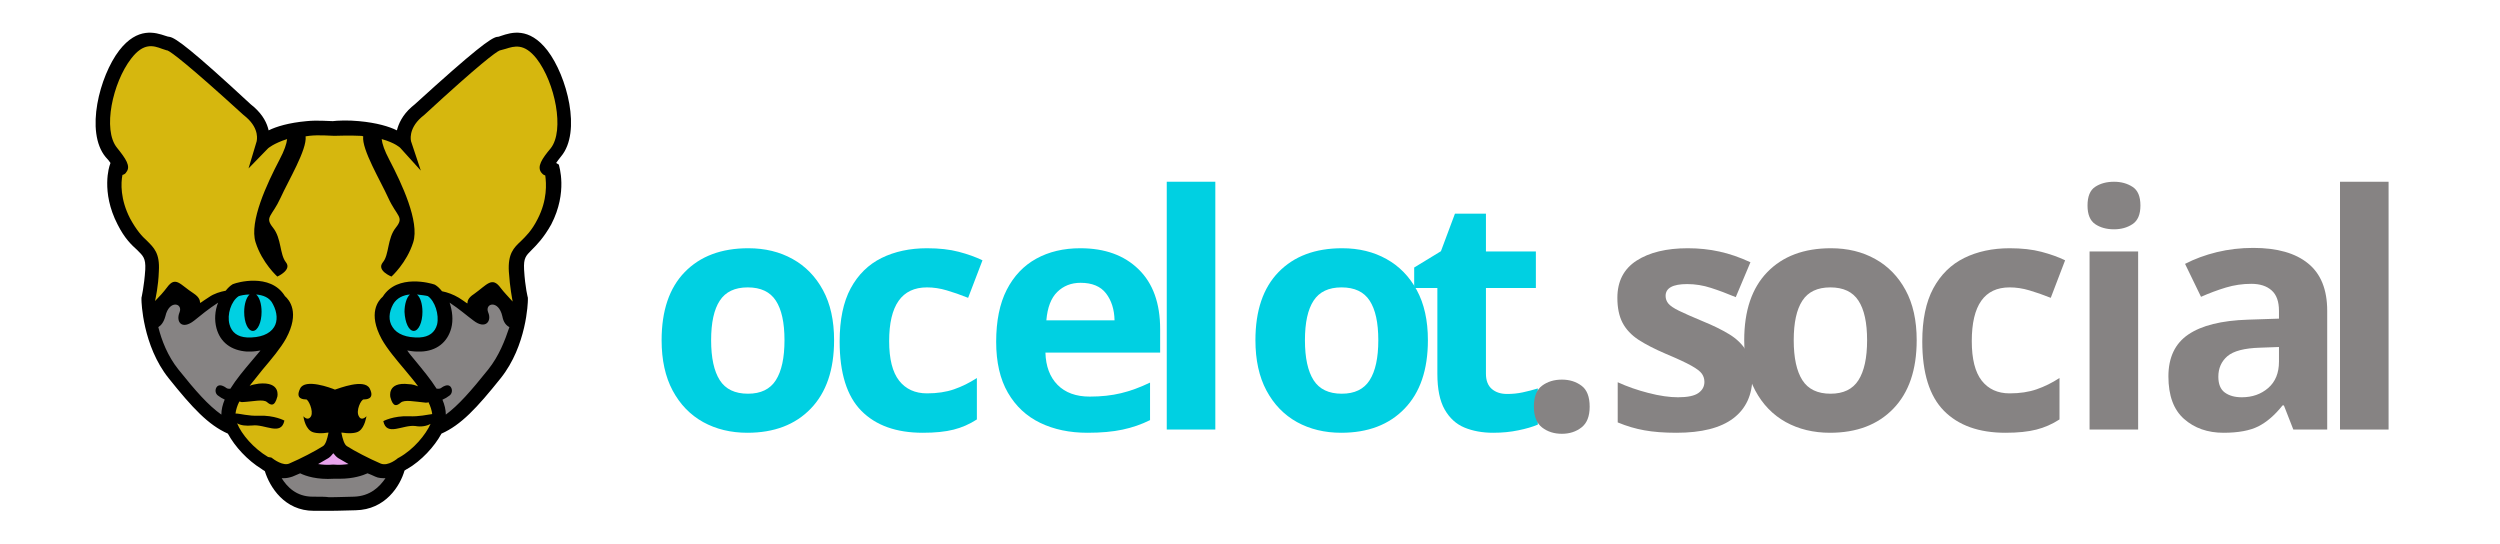
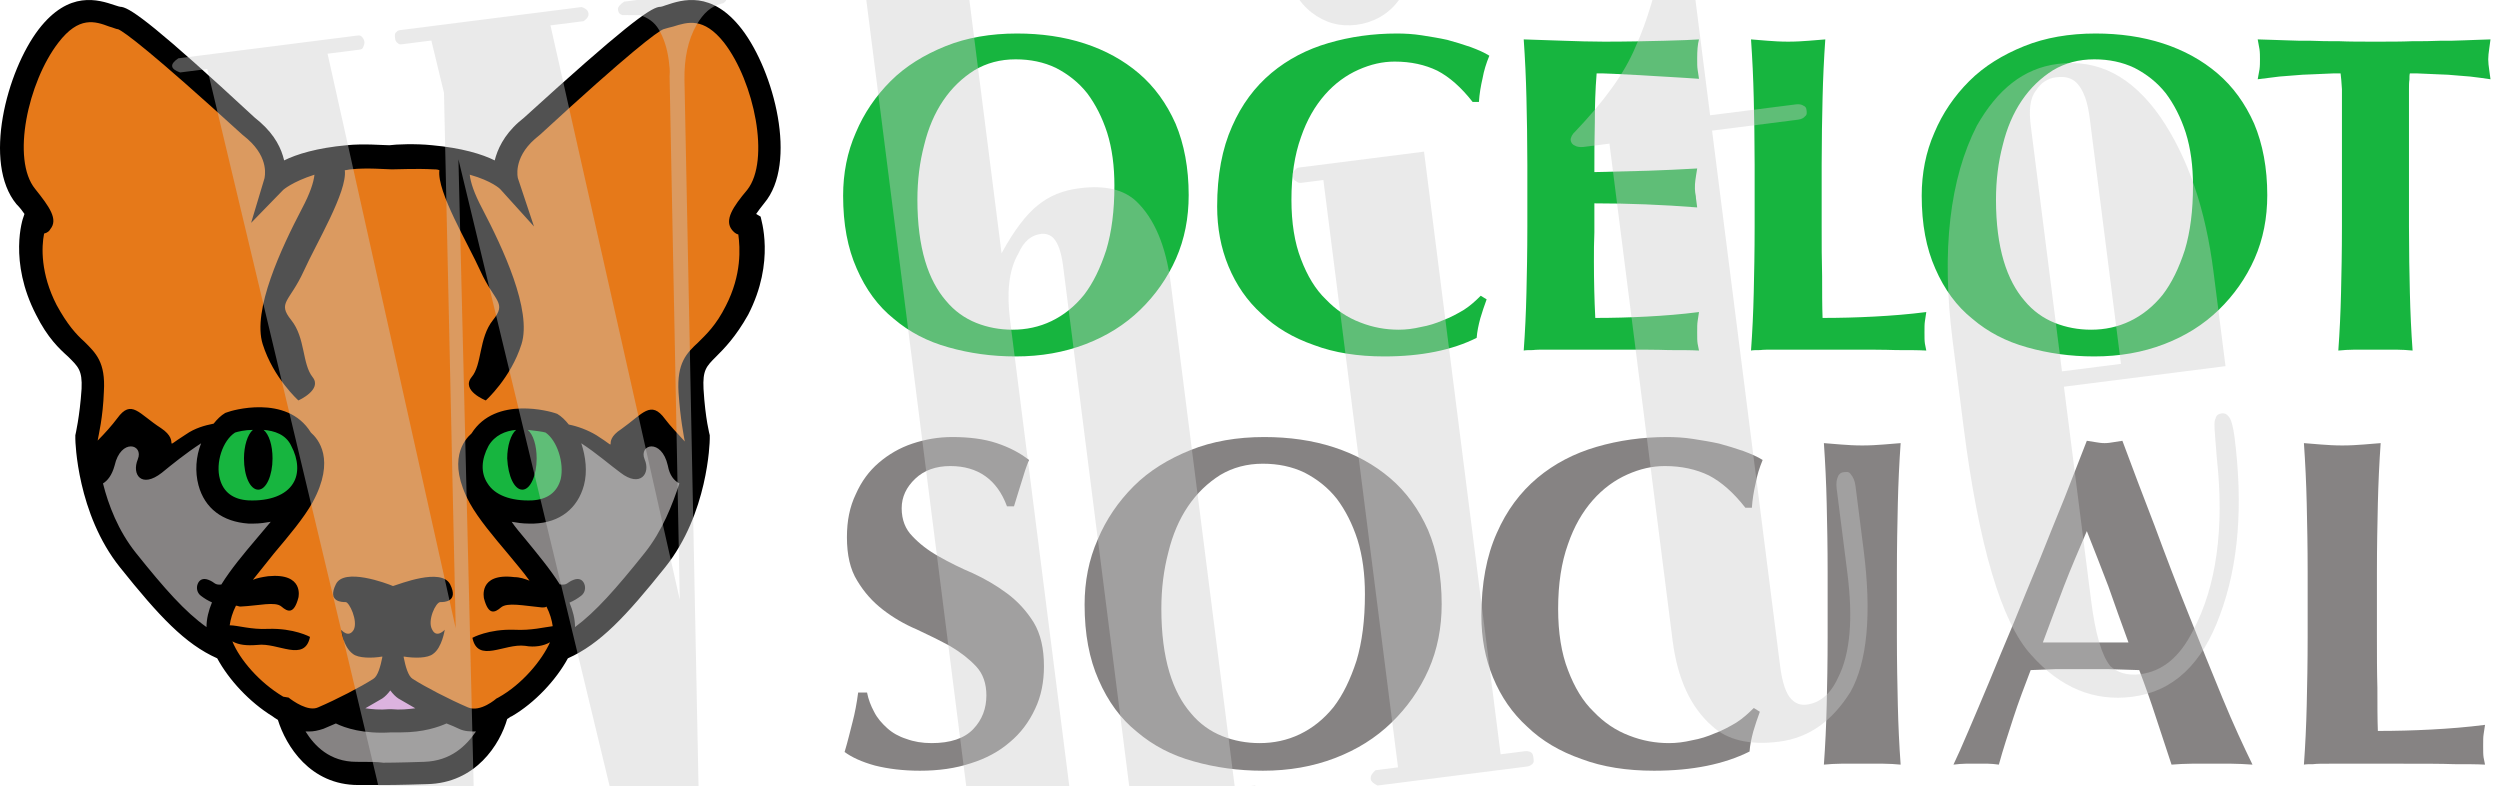
- <svg xmlns="http://www.w3.org/2000/svg" width="100%" height="100%" viewBox="0 0 460 100" version="1.1" xml:space="preserve" style="fill-rule:evenodd;clip-rule:evenodd;stroke-linejoin:round;stroke-miterlimit:2;">
-   <g transform="matrix(1,0,0,1,11.3297,-0.0116876)">
-     <path d="M50.078,80.683C50.078,83.106 55.132,85.274 56.169,85.541C57.205,85.809 56.888,86.99 59.656,86.414C62.423,85.837 65.412,83.181 68.261,79.517C71.11,75.853 69.025,73.224 66.9,70.435C64.775,67.646 60.169,64.412 59.656,58.155C59.252,53.234 63.3,53.047 64.996,52.876C66.693,52.705 69.497,54.85 70.654,54.602C71.76,54.366 76.418,58.834 76.929,57.234C76.642,55.298 77.838,54.264 79.448,54.2C81.057,54.136 81.623,56.773 82.356,58.155C83.259,59.861 83.998,58.66 84.146,57.229C84.538,53.415 83.26,49.493 83.911,46.972C84.277,45.555 85.282,45.386 86.792,43.731C90.77,39.372 90.818,32.915 89.923,29.827C90.954,28.574 92.317,28.571 92.521,21.538C92.726,14.505 87.451,8.531 86.038,7.721C84.624,6.91 80.605,7.633 79.555,8.51C78.506,9.387 66.486,19.391 64.996,21.1C63.507,22.81 62.752,23.616 63.556,27.206C60.728,24.559 56.073,22.692 50.078,23.64C44.083,22.692 39.427,24.559 36.6,27.206C37.403,23.616 36.649,22.81 35.159,21.1C33.669,19.391 21.65,9.387 20.6,8.51C19.551,7.633 15.532,6.91 14.118,7.721C12.704,8.531 7.43,14.505 7.634,21.538C7.838,28.571 9.201,28.574 10.233,29.827C9.337,32.915 9.385,39.372 13.363,43.731C14.874,45.386 15.878,45.555 16.245,46.972C16.896,49.493 15.617,53.415 16.01,57.229C16.157,58.66 16.896,59.861 17.8,58.155C18.532,56.773 19.099,54.136 20.708,54.2C22.317,54.264 23.514,55.298 23.227,57.234C23.737,58.834 28.396,54.366 29.502,54.602C30.659,54.85 33.462,52.705 35.159,52.876C36.856,53.047 40.904,53.234 40.5,58.155C39.987,64.412 35.381,67.646 33.256,70.435C31.13,73.224 29.046,75.853 31.894,79.517C34.743,83.181 37.732,85.837 40.5,86.414C43.268,86.99 42.951,85.809 43.987,85.541C45.023,85.274 50.078,83.106 50.078,80.683C50.078,78.259 50.078,78.259 50.078,80.683Z" style="fill:rgb(214,183,14);" />
+ <svg xmlns="http://www.w3.org/2000/svg" width="100%" height="100%" viewBox="0 0 828 260" version="1.1" xml:space="preserve" style="fill-rule:evenodd;clip-rule:evenodd;stroke-linejoin:round;stroke-miterlimit:2;">
+   <g transform="matrix(2.95533,0,0,2.95533,-18.4944,-17.8011)">
+     <path d="M50.078,80.683C50.078,83.106 55.132,85.274 56.169,85.541C57.205,85.809 56.888,86.99 59.656,86.414C62.423,85.837 65.412,83.181 68.261,79.517C71.11,75.853 69.025,73.224 66.9,70.435C64.775,67.646 60.169,64.412 59.656,58.155C59.252,53.234 63.3,53.047 64.996,52.876C66.693,52.705 69.497,54.85 70.654,54.602C71.76,54.366 76.418,58.834 76.929,57.234C76.642,55.298 77.838,54.264 79.448,54.2C81.057,54.136 81.623,56.773 82.356,58.155C83.259,59.861 83.998,58.66 84.146,57.229C84.538,53.415 83.26,49.493 83.911,46.972C84.277,45.555 85.282,45.386 86.792,43.731C90.77,39.372 90.818,32.915 89.923,29.827C90.954,28.574 92.317,28.571 92.521,21.538C92.726,14.505 87.451,8.531 86.038,7.721C84.624,6.91 80.605,7.633 79.555,8.51C78.506,9.387 66.486,19.391 64.996,21.1C63.507,22.81 62.752,23.616 63.556,27.206C60.728,24.559 56.073,22.692 50.078,23.64C44.083,22.692 39.427,24.559 36.6,27.206C37.403,23.616 36.649,22.81 35.159,21.1C33.669,19.391 21.65,9.387 20.6,8.51C19.551,7.633 15.532,6.91 14.118,7.721C12.704,8.531 7.43,14.505 7.634,21.538C7.838,28.571 9.201,28.574 10.233,29.827C9.337,32.915 9.385,39.372 13.363,43.731C14.874,45.386 15.878,45.555 16.245,46.972C16.896,49.493 15.617,53.415 16.01,57.229C16.157,58.66 16.896,59.861 17.8,58.155C18.532,56.773 19.099,54.136 20.708,54.2C22.317,54.264 23.514,55.298 23.227,57.234C23.737,58.834 28.396,54.366 29.502,54.602C30.659,54.85 33.462,52.705 35.159,52.876C36.856,53.047 40.904,53.234 40.5,58.155C39.987,64.412 35.381,67.646 33.256,70.435C31.13,73.224 29.046,75.853 31.894,79.517C34.743,83.181 37.732,85.837 40.5,86.414C43.268,86.99 42.951,85.809 43.987,85.541C45.023,85.274 50.078,83.106 50.078,80.683C50.078,78.259 50.078,78.259 50.078,80.683Z" style="fill:rgb(230,121,25);" />
    <path d="M50,86.57C52.004,86.57 56.013,85.541 56.013,85.541C57.049,85.809 56.732,86.99 59.5,86.414C59.5,86.414 60.917,86.187 61.043,87.1C61.17,88.013 60.255,90.034 57.757,91.5C55.258,92.966 52.642,92.872 50,92.901C47.358,92.872 44.742,92.966 42.243,91.5C39.745,90.034 38.83,88.013 38.957,87.1C39.083,86.187 40.5,86.414 40.5,86.414C43.268,86.99 42.951,85.809 43.987,85.541C43.987,85.541 47.996,86.57 50,86.57Z" style="fill:rgb(134,131,131);" />
    <path d="M43.987,85.541C45.023,85.274 50.078,83.106 50.078,80.683C50.078,78.259 50.078,78.259 50.078,80.683C50.078,83.106 55.132,85.274 56.169,85.541" style="fill:rgb(214,183,14);" />
    <g transform="matrix(-1,0,0,1,100.127,0)">
      <path d="M68.261,79.517C71.11,75.853 69.025,73.224 66.9,70.435C64.775,67.646 60.169,64.412 59.656,58.155C59.252,53.234 63.3,53.047 64.996,52.876C66.693,52.705 69.497,54.85 70.654,54.602C71.76,54.366 76.418,58.834 76.929,57.234C76.642,55.298 77.838,54.264 79.448,54.2C81.057,54.136 81.653,56.677 82.356,58.155C84.324,62.293 81.847,65.747 79.773,68.892C77.424,72.452 68.261,79.517 68.261,79.517Z" style="fill:rgb(134,131,131);" />
    </g>
    <path d="M68.261,79.517C71.11,75.853 69.025,73.224 66.9,70.435C64.775,67.646 60.169,64.412 59.656,58.155C59.252,53.234 63.3,53.047 64.996,52.876C66.693,52.705 69.497,54.85 70.654,54.602C71.76,54.366 76.418,58.834 76.929,57.234C76.642,55.298 77.838,54.264 79.448,54.2C81.057,54.136 81.653,56.677 82.356,58.155C84.324,62.293 81.847,65.747 79.773,68.892C77.424,72.452 68.261,79.517 68.261,79.517Z" style="fill:rgb(134,131,131);" />
    <path d="M43.987,85.541C45.023,85.274 50.078,83.106 50.078,80.683C50.078,78.259 50.078,78.259 50.078,80.683C50.078,83.106 55.132,85.274 56.169,85.541C56.169,85.541 52.03,86.57 50,86.57C47.996,86.57 43.987,85.541 43.987,85.541Z" style="fill:rgb(232,163,236);" />
    <g>
      <g transform="matrix(-1,0,0,1,100.127,0)">
-         <path d="M60.195,60.954C59.927,60.092 59.738,59.163 59.656,58.155C59.252,53.234 63.3,53.047 64.996,52.876C66.693,52.705 69.497,54.85 70.654,54.602C70.654,54.602 69.967,56.613 70.404,58.155C70.842,59.696 70.041,63.351 65.402,63.351C60.762,63.351 60.195,60.954 60.195,60.954Z" style="fill:rgb(0,208,226);" />
+         <path d="M60.195,60.954C59.927,60.092 59.738,59.163 59.656,58.155C59.252,53.234 63.3,53.047 64.996,52.876C66.693,52.705 69.497,54.85 70.654,54.602C70.654,54.602 69.967,56.613 70.404,58.155C70.842,59.696 70.041,63.351 65.402,63.351C60.762,63.351 60.195,60.954 60.195,60.954Z" style="fill:rgb(23,181,63);" />
      </g>
-       <path d="M60.195,60.954C59.927,60.092 59.738,59.163 59.656,58.155C59.252,53.234 63.3,53.047 64.996,52.876C66.693,52.705 69.497,54.85 70.654,54.602C70.654,54.602 69.967,56.613 70.404,58.155C70.842,59.696 70.041,63.351 65.402,63.351C60.762,63.351 60.195,60.954 60.195,60.954Z" style="fill:rgb(0,208,226);" />
+       <path d="M60.195,60.954C59.927,60.092 59.738,59.163 59.656,58.155C59.252,53.234 63.3,53.047 64.996,52.876C66.693,52.705 69.497,54.85 70.654,54.602C70.654,54.602 69.967,56.613 70.404,58.155C70.842,59.696 70.041,63.351 65.402,63.351C60.762,63.351 60.195,60.954 60.195,60.954Z" style="fill:rgb(23,181,63);" />
    </g>
  </g>
-   <g transform="matrix(1,0,0,1,-13.6703,-7.86654)">
+   <g transform="matrix(2.95533,0,0,2.95533,-92.3776,-41.0148)">
    <path d="M114.4,17.155C111,12.755 107.7,13.855 105.9,14.455C105.6,14.555 105.4,14.655 105.1,14.655C104,14.855 101.1,16.955 90,27.055L89.4,27.555C87.7,29.055 87,30.655 86.7,31.855C85.3,31.155 83,30.455 79.7,30.155C77.8,29.955 75.6,30.055 74.9,30.155C74.2,30.155 72,29.955 70.1,30.155C66.8,30.455 64.5,31.155 63.1,31.855C62.8,30.555 62.1,29.055 60.4,27.555L59.8,27.055C48.9,16.955 46,14.855 44.9,14.655C44.7,14.655 44.4,14.555 44.1,14.455C42.3,13.855 39,12.755 35.6,17.155C32,21.855 29.3,32.155 33.1,36.755C33.5,37.155 33.8,37.555 34,37.855L33.9,38.155C33.8,38.355 32.2,43.155 35.3,49.155C36.6,51.755 37.9,52.955 38.9,53.855C40,54.955 40.5,55.355 40.4,57.455C40.2,60.555 39.7,62.655 39.7,62.655L39.7,63.055C39.7,63.355 39.9,71.455 44.7,77.455C49.1,82.955 52,86.055 55.6,87.655C56.9,90.055 59.2,92.555 61.8,94.155C61.9,94.255 62.1,94.355 62.4,94.555C63.3,97.455 66,101.855 71.4,101.855L74.4,101.855C74.4,101.855 76.1,101.855 79.1,101.755C84.6,101.655 87.3,97.255 88.1,94.455C88.3,94.355 88.5,94.155 88.6,94.155C91.2,92.655 93.6,90.055 94.9,87.655C98.5,86.055 101.4,82.955 105.8,77.455C110.6,71.455 110.8,63.455 110.8,63.055L110.8,62.655C110.8,62.655 110.3,60.855 110.1,57.455C110,55.355 110.4,54.955 111.5,53.855C112.4,52.955 113.7,51.655 115.1,49.155C118.2,43.155 116.5,38.355 116.5,38.155L116,37.855C116.2,37.555 116.5,37.155 116.9,36.655C120.7,32.155 118,21.855 114.4,17.155ZM78.8,99.255C75.9,99.355 74.2,99.355 74.2,99.355C73.6,99.255 72.6,99.255 71.2,99.255C68.2,99.255 66.5,97.455 65.5,95.855L65.9,95.855C66.4,95.855 66.9,95.755 67.5,95.555C68,95.355 68.4,95.155 68.9,94.955C69.9,95.455 72,96.155 75.1,95.955L76.2,95.955C78.7,95.955 80.4,95.355 81.3,94.955C81.8,95.155 82.3,95.355 82.7,95.555C83.3,95.855 84,95.855 84.6,95.855C83.5,97.455 81.8,99.155 78.8,99.255ZM75,91.255C75.3,91.655 75.6,91.955 75.9,92.155C76.4,92.455 77.1,92.855 77.8,93.255C77,93.355 76.1,93.455 75.1,93.355L74.9,93.355C73.8,93.455 72.9,93.355 72.2,93.255C72.9,92.855 73.6,92.455 74.1,92.155C74.4,91.955 74.7,91.655 75,91.255ZM115,35.155C113.4,37.055 112.4,38.555 113.3,39.655C113.4,39.755 113.6,40.055 114,40.155C114.2,41.655 114.4,44.655 112.6,48.155C111.5,50.355 110.4,51.355 109.5,52.255C108.2,53.455 107.1,54.555 107.3,57.855C107.5,60.855 107.9,62.755 108,63.355C107.2,62.455 106.4,61.655 105.8,60.855C104.2,58.655 103.3,60.255 100.9,61.955C98.4,63.555 101.1,64.555 98.1,62.655C97.1,62.055 96,61.655 95,61.455C94.6,60.955 94.2,60.555 93.7,60.255L93.4,60.155C93.1,60.055 86.8,58.155 84.1,62.455C83.3,63.155 81.3,65.455 83.9,70.255C84.9,72.055 86.6,74.055 88.2,75.955C89,76.955 89.9,77.955 90.6,78.955C90.1,78.755 89.5,78.555 88.9,78.555C84.8,78.055 85.5,80.955 85.5,80.955C86,82.855 86.7,82.555 87.4,81.955C88.1,81.355 89.9,81.755 92,81.955C92.2,81.955 92.4,81.955 92.5,81.855C92.9,82.655 93.1,83.355 93.2,84.055C92.3,84.155 90.8,84.555 88.9,84.455C86,84.355 84.2,85.355 84.2,85.355C84.8,88.255 87.8,85.955 90.1,86.255C91.2,86.455 92.2,86.255 92.9,85.855C92,87.855 89.8,90.555 87.1,92.055L86.9,92.155C86.9,92.155 85.1,93.755 83.7,93.155C81.6,92.255 78.9,90.855 77.5,89.955C77,89.655 76.7,88.555 76.5,87.555L76.5,87.455C77.7,87.655 79.2,87.655 79.8,87.155C80.8,86.455 81.1,84.455 81.1,84.455C81.1,84.455 80.2,85.455 79.7,84.455C79.1,83.455 80.1,81.355 80.6,81.355C81,81.355 82.7,81.355 81.7,79.355C80.7,77.455 76,79.355 75.3,79.555C74.6,79.255 69.8,77.455 68.9,79.355C67.9,81.355 69.6,81.355 70,81.355C70.4,81.355 71.4,83.455 70.9,84.455C70.3,85.455 69.5,84.455 69.5,84.455C69.5,84.455 69.7,86.355 70.8,87.155C71.4,87.655 73,87.655 74.1,87.455L74.1,87.555C73.9,88.555 73.6,89.655 73.1,89.955C71.7,90.855 69,92.255 66.9,93.155C65.8,93.655 64.1,92.455 63.6,92.055L63,91.955C60.3,90.355 58.1,87.755 57.3,85.755C58,86.155 58.9,86.255 60.1,86.155C62.4,85.855 65.4,88.155 66,85.255C66,85.255 64.2,84.255 61.3,84.355C59.4,84.455 57.9,83.955 57,83.955C57.1,83.255 57.3,82.555 57.7,81.755C57.9,81.755 58,81.855 58.2,81.855C60.3,81.755 62.1,81.255 62.8,81.855C63.5,82.455 64.2,82.755 64.7,80.855C64.7,80.855 65.4,78.055 61.3,78.455C60.6,78.555 60.1,78.655 59.6,78.855C60.4,77.855 61.2,76.855 62,75.855C63.6,73.955 65.3,71.955 66.3,70.155C68.9,65.355 66.9,63.055 66.1,62.355C63.4,57.955 57,59.955 56.8,60.055L56.5,60.155C56,60.455 55.6,60.855 55.2,61.355C54.2,61.555 53.1,61.855 52.1,62.555C49.1,64.455 51.7,63.455 49.3,61.855C46.8,60.255 46,58.555 44.4,60.755C43.8,61.555 43,62.455 42.2,63.255C42.3,62.655 42.8,60.655 42.9,57.755C43.1,54.455 42,53.455 40.7,52.155C39.8,51.355 38.8,50.255 37.6,48.055C35.8,44.555 35.9,41.555 36.2,40.055C36.6,39.955 36.8,39.755 36.9,39.555C37.8,38.455 36.8,37.055 35.2,35.055C32.5,31.755 34.4,23.055 37.8,18.655C40.1,15.655 41.9,16.255 43.5,16.855C43.9,16.955 44.3,17.155 44.5,17.155C45.2,17.455 48.2,19.655 58.4,28.955L59,29.455C61.5,31.655 60.9,33.755 60.9,33.855L59.4,38.855L63,35.155C63,35.155 64,34.255 66.5,33.455C66.4,34.355 66,35.555 65.1,37.255C62.8,41.655 59.5,48.655 60.7,52.455C61.9,56.255 64.7,58.755 64.7,58.755C64.7,58.755 67.4,57.555 66.3,56.155C65.1,54.655 65.5,51.755 63.9,49.755C62.3,47.755 63.7,47.755 65.3,44.255C66.7,41.155 70.2,35.355 69.9,32.955C70.1,32.955 70.4,32.855 70.6,32.855C72.3,32.655 74.6,32.855 75.1,32.855L75.3,32.855C75.8,32.855 78,32.755 79.8,32.855C80,32.855 80.3,32.855 80.5,32.955C80.2,35.355 83.7,41.155 85.1,44.255C86.7,47.755 88.1,47.755 86.5,49.755C84.9,51.755 85.3,54.755 84.1,56.155C82.9,57.655 85.7,58.755 85.7,58.755C85.7,58.755 88.5,56.255 89.7,52.455C90.9,48.655 87.6,41.655 85.3,37.255C84.4,35.555 84,34.355 83.9,33.455C86.4,34.155 87.3,35.055 87.3,35.055L91.1,39.255L89.3,33.855C89.3,33.855 88.7,31.655 91.2,29.455L91.8,28.955C101.9,19.655 104.9,17.455 105.6,17.155C105.9,17.055 106.3,16.955 106.7,16.855C108.3,16.355 110.1,15.755 112.4,18.655C115.8,23.055 117.6,31.855 115,35.155ZM56.06,79.387C55.244,79.454 55.398,79.149 54.605,78.853C54.046,78.644 53.628,78.813 53.425,79.29C53.232,79.741 53.334,80.31 53.76,80.637C54.172,80.954 54.58,81.199 55.014,81.387C54.626,82.321 54.4,83.246 54.4,84.155C52,82.455 49.7,79.855 46.5,75.855C44.5,73.355 43.4,70.455 42.8,68.055C43.3,67.755 43.8,67.155 44.1,66.055C44.8,62.955 47.4,63.655 46.7,65.355C46,67.055 47.1,68.655 49.4,66.855C50.5,65.955 52.1,64.655 53.8,63.555C53.2,65.055 53.1,66.755 53.5,68.255C54.2,70.855 56.2,72.355 59.1,72.555L59.7,72.555C60.4,72.555 61,72.455 61.6,72.355C61.1,72.955 60.6,73.555 60,74.255C58.559,75.953 57.119,77.677 56.06,79.387ZM95.08,81.413C95.537,81.222 95.964,80.969 96.396,80.637C96.822,80.31 96.923,79.741 96.731,79.29C96.527,78.813 96.11,78.644 95.55,78.853C94.727,79.161 94.925,79.477 93.998,79.378C92.926,77.671 91.487,75.95 90.1,74.255C89.6,73.655 89,72.955 88.6,72.355C89.2,72.455 89.8,72.555 90.5,72.555L91.1,72.555C94,72.455 96,70.855 96.7,68.255C97.1,66.755 96.9,65.055 96.4,63.555C98.1,64.655 99.7,66.055 100.8,66.855C103,68.555 104.2,66.955 103.5,65.355C102.8,63.655 105.4,62.955 106.1,66.055C106.3,67.155 106.8,67.755 107.4,68.055C106.6,70.455 105.5,73.355 103.5,75.855C100.3,79.855 98,82.455 95.7,84.155C95.7,83.254 95.47,82.338 95.08,81.413ZM89.8,68.755C90.7,68.755 91.4,67.155 91.4,65.255C91.4,63.755 91,62.555 90.4,62.055C91.3,62.155 92.1,62.255 92.4,62.355C93.7,63.255 94.5,65.755 94.1,67.555C93.7,69.055 92.6,69.855 90.9,69.955C88.5,70.055 86.7,69.355 85.9,68.055C85.1,66.855 85.2,65.355 86,63.855C86.7,62.655 87.9,62.155 89.1,62.055C88.5,62.555 88.1,63.855 88.1,65.255C88.2,67.255 88.9,68.755 89.8,68.755ZM60.2,68.755C61.1,68.755 61.8,67.155 61.8,65.255C61.8,63.755 61.4,62.555 60.8,62.055C62,62.155 63.3,62.555 63.9,63.855C64.7,65.355 64.8,66.955 64.1,68.055C63.3,69.355 61.5,70.055 59.1,69.955C57.4,69.855 56.3,69.055 55.9,67.555C55.4,65.755 56.2,63.255 57.6,62.355C57.9,62.255 58.7,62.055 59.6,62.055C59,62.555 58.6,63.855 58.6,65.255C58.6,67.255 59.3,68.755 60.2,68.755Z" style="fill-rule:nonzero;" />
  </g>
-   <g transform="matrix(1,-2.92441e-18,-2.90235e-18,1,38.2723,-85.9092)">
-     <text x="80.761px" y="164.945px" style="font-family:'Optima-Bold', 'Optima';font-weight:700;font-size:60px;fill:rgb(0,208,226);">o</text>
-     <text x="113.521px" y="164.945px" style="font-family:'Optima-Bold', 'Optima';font-weight:700;font-size:60px;fill:rgb(0,208,226);">c</text>
-     <text x="142.321px" y="164.945px" style="font-family:'Optima-Bold', 'Optima';font-weight:700;font-size:60px;fill:rgb(0,208,226);">e<tspan x="171.721px 187.801px " y="164.945px 164.945px ">lo</tspan>
-     </text>
-     <text x="220.561px" y="164.945px" style="font-family:'Optima-Bold', 'Optima';font-weight:700;font-size:60px;fill:rgb(0,208,226);">t</text>
-     <text x="240.541px" y="164.945px" style="font-family:'Optima-Bold', 'Optima';font-weight:700;font-size:60px;fill:rgb(134,131,131);">.</text>
-     <text x="256.621px" y="164.945px" style="font-family:'Optima-Bold', 'Optima';font-weight:700;font-size:60px;fill:rgb(134,131,131);">s</text>
-     <text x="279.961px" y="164.945px" style="font-family:'Optima-Bold', 'Optima';font-weight:700;font-size:60px;fill:rgb(134,131,131);">o</text>
-     <text x="312.721px" y="164.945px" style="font-family:'Optima-Bold', 'Optima';font-weight:700;font-size:60px;fill:rgb(134,131,131);">c</text>
-     <text x="341.521px" y="164.945px" style="font-family:'Optima-Bold', 'Optima';font-weight:700;font-size:60px;fill:rgb(134,131,131);">i</text>
-     <text x="358.201px" y="164.945px" style="font-family:'Optima-Bold', 'Optima';font-weight:700;font-size:60px;fill:rgb(134,131,131);">a</text>
-     <text x="387.601px" y="164.945px" style="font-family:'Optima-Bold', 'Optima';font-weight:700;font-size:60px;fill:rgb(134,131,131);">l</text>
+   <g transform="matrix(2.02739,-9.13054e-18,-3.88347e-18,2.06058,125.785,-110.531)">
+     <g transform="matrix(76.453,0,0,75.2214,73.1023,176.391)">
+       <path d="M0.384,-0.55C0.363,-0.607 0.322,-0.636 0.263,-0.636C0.232,-0.636 0.207,-0.627 0.188,-0.609C0.169,-0.591 0.159,-0.57 0.159,-0.546C0.159,-0.521 0.167,-0.501 0.182,-0.486C0.197,-0.47 0.215,-0.456 0.238,-0.443C0.261,-0.43 0.285,-0.418 0.311,-0.407C0.337,-0.395 0.361,-0.381 0.384,-0.364C0.407,-0.347 0.426,-0.326 0.441,-0.302C0.456,-0.277 0.463,-0.246 0.463,-0.208C0.463,-0.175 0.457,-0.144 0.444,-0.117C0.431,-0.089 0.413,-0.065 0.39,-0.046C0.367,-0.026 0.339,-0.011 0.307,-0.001C0.274,0.01 0.238,0.015 0.198,0.015C0.162,0.015 0.13,0.011 0.102,0.004C0.073,-0.004 0.052,-0.014 0.037,-0.025C0.044,-0.048 0.049,-0.07 0.054,-0.089C0.059,-0.108 0.063,-0.129 0.066,-0.152L0.085,-0.152C0.088,-0.137 0.093,-0.124 0.1,-0.111C0.107,-0.097 0.117,-0.086 0.128,-0.076C0.139,-0.066 0.153,-0.058 0.169,-0.053C0.185,-0.047 0.203,-0.044 0.223,-0.044C0.263,-0.044 0.293,-0.054 0.312,-0.074C0.331,-0.094 0.34,-0.118 0.34,-0.146C0.34,-0.171 0.333,-0.192 0.318,-0.208C0.303,-0.224 0.285,-0.238 0.263,-0.251C0.241,-0.263 0.217,-0.275 0.191,-0.287C0.165,-0.298 0.141,-0.312 0.119,-0.329C0.097,-0.346 0.079,-0.366 0.064,-0.391C0.049,-0.415 0.042,-0.446 0.042,-0.484C0.042,-0.519 0.048,-0.549 0.061,-0.576C0.073,-0.603 0.089,-0.625 0.11,-0.643C0.131,-0.661 0.155,-0.675 0.182,-0.684C0.209,-0.693 0.237,-0.698 0.267,-0.698C0.303,-0.698 0.335,-0.694 0.362,-0.685C0.389,-0.676 0.412,-0.664 0.431,-0.649C0.425,-0.634 0.42,-0.619 0.416,-0.605C0.411,-0.59 0.406,-0.572 0.399,-0.55L0.384,-0.55Z" style="fill:rgb(134,131,131);fill-rule:nonzero;" />
+     </g>
+     <g transform="matrix(76.453,0,0,75.2214,112.464,176.391)">
+       <path d="M0.634,-0.362C0.634,-0.405 0.629,-0.444 0.618,-0.479C0.607,-0.513 0.592,-0.542 0.574,-0.566C0.555,-0.59 0.532,-0.608 0.505,-0.622C0.478,-0.635 0.448,-0.641 0.416,-0.641C0.382,-0.641 0.352,-0.633 0.325,-0.617C0.298,-0.6 0.275,-0.578 0.256,-0.55C0.237,-0.522 0.223,-0.489 0.214,-0.452C0.204,-0.414 0.199,-0.374 0.199,-0.331C0.199,-0.278 0.205,-0.233 0.216,-0.196C0.227,-0.159 0.243,-0.13 0.262,-0.108C0.281,-0.085 0.304,-0.069 0.329,-0.059C0.354,-0.049 0.381,-0.044 0.409,-0.044C0.439,-0.044 0.468,-0.05 0.495,-0.063C0.522,-0.076 0.546,-0.095 0.567,-0.121C0.587,-0.147 0.603,-0.18 0.616,-0.22C0.628,-0.26 0.634,-0.307 0.634,-0.362ZM0.035,-0.34C0.035,-0.389 0.044,-0.436 0.063,-0.479C0.081,-0.522 0.107,-0.56 0.14,-0.593C0.173,-0.626 0.214,-0.651 0.261,-0.67C0.308,-0.689 0.361,-0.698 0.419,-0.698C0.472,-0.698 0.522,-0.691 0.568,-0.676C0.614,-0.661 0.654,-0.639 0.688,-0.61C0.722,-0.581 0.749,-0.544 0.769,-0.499C0.788,-0.454 0.798,-0.401 0.798,-0.341C0.798,-0.291 0.789,-0.244 0.77,-0.201C0.751,-0.158 0.724,-0.12 0.691,-0.088C0.657,-0.055 0.617,-0.03 0.57,-0.012C0.523,0.006 0.472,0.015 0.416,0.015C0.363,0.015 0.314,0.008 0.268,-0.005C0.221,-0.018 0.181,-0.039 0.147,-0.068C0.112,-0.096 0.085,-0.133 0.065,-0.179C0.045,-0.224 0.035,-0.277 0.035,-0.34Z" style="fill:rgb(134,131,131);fill-rule:nonzero;" />
+     </g>
+     <g transform="matrix(76.453,0,0,75.2214,177.285,176.391)">
+       <path d="M0.63,-0.111C0.625,-0.097 0.62,-0.083 0.616,-0.069C0.612,-0.054 0.609,-0.04 0.608,-0.026C0.554,0.001 0.486,0.015 0.404,0.015C0.346,0.015 0.294,0.007 0.249,-0.01C0.203,-0.026 0.164,-0.049 0.133,-0.079C0.101,-0.108 0.077,-0.143 0.06,-0.184C0.043,-0.225 0.035,-0.269 0.035,-0.316C0.035,-0.385 0.046,-0.444 0.068,-0.493C0.089,-0.541 0.118,-0.58 0.155,-0.611C0.191,-0.641 0.233,-0.663 0.281,-0.677C0.329,-0.691 0.379,-0.698 0.432,-0.698C0.449,-0.698 0.468,-0.697 0.487,-0.694C0.506,-0.691 0.525,-0.688 0.543,-0.684C0.561,-0.679 0.578,-0.674 0.595,-0.668C0.611,-0.662 0.625,-0.656 0.636,-0.649C0.629,-0.632 0.624,-0.616 0.621,-0.599C0.617,-0.582 0.614,-0.564 0.613,-0.547L0.599,-0.547C0.574,-0.579 0.548,-0.602 0.521,-0.616C0.494,-0.629 0.463,-0.636 0.427,-0.636C0.4,-0.636 0.374,-0.63 0.347,-0.618C0.32,-0.606 0.295,-0.588 0.273,-0.563C0.251,-0.538 0.233,-0.507 0.22,-0.469C0.206,-0.43 0.199,-0.384 0.199,-0.331C0.199,-0.28 0.206,-0.236 0.22,-0.2C0.234,-0.163 0.252,-0.133 0.275,-0.111C0.297,-0.088 0.322,-0.071 0.351,-0.06C0.379,-0.049 0.407,-0.044 0.436,-0.044C0.452,-0.044 0.468,-0.046 0.485,-0.05C0.502,-0.053 0.518,-0.058 0.534,-0.065C0.55,-0.071 0.565,-0.079 0.58,-0.088C0.594,-0.097 0.606,-0.108 0.617,-0.119L0.63,-0.111Z" style="fill:rgb(134,131,131);fill-rule:nonzero;" />
+     </g>
+     <g transform="matrix(76.453,0,0,75.2214,229.414,176.391)">
+       <path d="M0.093,-0.408C0.093,-0.463 0.092,-0.513 0.091,-0.556C0.09,-0.599 0.088,-0.642 0.085,-0.685C0.096,-0.684 0.109,-0.683 0.122,-0.682C0.135,-0.681 0.15,-0.68 0.167,-0.68C0.184,-0.68 0.199,-0.681 0.212,-0.682C0.225,-0.683 0.238,-0.684 0.249,-0.685C0.246,-0.642 0.244,-0.599 0.243,-0.556C0.242,-0.513 0.241,-0.463 0.241,-0.408L0.241,-0.272C0.241,-0.217 0.242,-0.167 0.243,-0.125C0.244,-0.082 0.246,-0.039 0.249,0.002C0.238,0.001 0.225,-0 0.212,-0L0.122,-0C0.109,-0 0.096,0.001 0.085,0.002C0.088,-0.039 0.09,-0.082 0.091,-0.125C0.092,-0.167 0.093,-0.217 0.093,-0.272L0.093,-0.408Z" style="fill:rgb(134,131,131);fill-rule:nonzero;" />
+     </g>
+     <g transform="matrix(76.453,0,0,75.2214,256.008,176.391)">
+       <path d="M0.299,-0.497C0.282,-0.457 0.265,-0.418 0.25,-0.379C0.235,-0.339 0.22,-0.3 0.205,-0.259L0.388,-0.259C0.373,-0.3 0.359,-0.339 0.345,-0.379C0.33,-0.418 0.315,-0.457 0.299,-0.497ZM0.653,0.002C0.637,0.001 0.622,-0 0.608,-0L0.523,-0C0.508,-0 0.494,0.001 0.48,0.002C0.469,-0.031 0.458,-0.064 0.447,-0.098C0.436,-0.132 0.424,-0.166 0.411,-0.2C0.39,-0.201 0.368,-0.201 0.347,-0.202C0.326,-0.202 0.304,-0.202 0.283,-0.202C0.266,-0.202 0.248,-0.202 0.231,-0.202C0.214,-0.201 0.196,-0.201 0.179,-0.2C0.166,-0.166 0.153,-0.132 0.142,-0.098C0.131,-0.064 0.12,-0.031 0.111,0.002C0.103,0.001 0.095,-0 0.088,-0L0.04,-0C0.032,-0 0.023,0.001 0.014,0.002C0.022,-0.015 0.033,-0.039 0.046,-0.07C0.059,-0.101 0.074,-0.135 0.09,-0.174C0.106,-0.213 0.123,-0.254 0.142,-0.299C0.16,-0.343 0.178,-0.388 0.197,-0.433C0.215,-0.478 0.233,-0.523 0.251,-0.567C0.268,-0.611 0.284,-0.652 0.299,-0.69C0.306,-0.689 0.312,-0.688 0.318,-0.687C0.324,-0.686 0.33,-0.685 0.337,-0.685C0.344,-0.685 0.35,-0.686 0.356,-0.687C0.362,-0.688 0.368,-0.689 0.375,-0.69C0.396,-0.633 0.419,-0.573 0.444,-0.508C0.468,-0.443 0.492,-0.38 0.517,-0.318C0.542,-0.255 0.566,-0.196 0.589,-0.14C0.612,-0.084 0.634,-0.037 0.653,0.002Z" style="fill:rgb(134,131,131);fill-rule:nonzero;" />
+     </g>
+     <g transform="matrix(76.453,0,0,75.2214,308.138,176.391)">
+       <path d="M0.089,-0.408C0.089,-0.463 0.088,-0.513 0.087,-0.556C0.086,-0.599 0.084,-0.642 0.081,-0.685C0.092,-0.684 0.105,-0.683 0.118,-0.682C0.131,-0.681 0.146,-0.68 0.163,-0.68C0.18,-0.68 0.195,-0.681 0.208,-0.682C0.221,-0.683 0.234,-0.684 0.245,-0.685C0.242,-0.642 0.24,-0.599 0.239,-0.556C0.238,-0.513 0.237,-0.463 0.237,-0.408L0.237,-0.272C0.237,-0.234 0.237,-0.197 0.238,-0.162C0.238,-0.127 0.238,-0.096 0.239,-0.07C0.277,-0.07 0.315,-0.071 0.353,-0.073C0.391,-0.075 0.429,-0.078 0.468,-0.083C0.467,-0.076 0.466,-0.069 0.465,-0.063C0.464,-0.057 0.464,-0.049 0.464,-0.038C0.464,-0.027 0.464,-0.019 0.465,-0.013C0.466,-0.007 0.467,-0.002 0.468,0.002C0.45,0.001 0.428,0.001 0.402,0.001C0.375,0 0.339,-0 0.293,-0L0.135,-0C0.12,-0 0.108,0 0.101,0.001C0.093,0.001 0.086,0.001 0.081,0.002C0.084,-0.039 0.086,-0.082 0.087,-0.125C0.088,-0.167 0.089,-0.217 0.089,-0.272L0.089,-0.408Z" style="fill:rgb(134,131,131);fill-rule:nonzero;" />
+     </g>
+   </g>
+   <g transform="matrix(2.02739,-8.33676e-18,-3.88347e-18,1.88144,125.785,-222.444)">
+     <g transform="matrix(73.9867,0,0,79.726,73.1023,179.779)">
+       <path d="M0.634,-0.362C0.634,-0.405 0.629,-0.444 0.618,-0.479C0.607,-0.513 0.592,-0.542 0.574,-0.566C0.555,-0.59 0.532,-0.608 0.505,-0.622C0.478,-0.635 0.448,-0.641 0.416,-0.641C0.382,-0.641 0.352,-0.633 0.325,-0.617C0.298,-0.6 0.275,-0.578 0.256,-0.55C0.237,-0.522 0.223,-0.489 0.214,-0.452C0.204,-0.414 0.199,-0.374 0.199,-0.331C0.199,-0.278 0.205,-0.233 0.216,-0.196C0.227,-0.159 0.243,-0.13 0.262,-0.108C0.281,-0.085 0.304,-0.069 0.329,-0.059C0.354,-0.049 0.381,-0.044 0.409,-0.044C0.439,-0.044 0.468,-0.05 0.495,-0.063C0.522,-0.076 0.546,-0.095 0.567,-0.121C0.587,-0.147 0.603,-0.18 0.616,-0.22C0.628,-0.26 0.634,-0.307 0.634,-0.362ZM0.035,-0.34C0.035,-0.389 0.044,-0.436 0.063,-0.479C0.081,-0.522 0.107,-0.56 0.14,-0.593C0.173,-0.626 0.214,-0.651 0.261,-0.67C0.308,-0.689 0.361,-0.698 0.419,-0.698C0.472,-0.698 0.522,-0.691 0.568,-0.676C0.614,-0.661 0.654,-0.639 0.688,-0.61C0.722,-0.581 0.749,-0.544 0.769,-0.499C0.788,-0.454 0.798,-0.401 0.798,-0.341C0.798,-0.291 0.789,-0.244 0.77,-0.201C0.751,-0.158 0.724,-0.12 0.691,-0.088C0.657,-0.055 0.617,-0.03 0.57,-0.012C0.523,0.006 0.472,0.015 0.416,0.015C0.363,0.015 0.314,0.008 0.268,-0.005C0.221,-0.018 0.181,-0.039 0.147,-0.068C0.112,-0.096 0.085,-0.133 0.065,-0.179C0.045,-0.224 0.035,-0.277 0.035,-0.34Z" style="fill:rgb(23,181,63);fill-rule:nonzero;" />
+     </g>
+     <g transform="matrix(73.9867,0,0,79.726,134.206,179.779)">
+       <path d="M0.63,-0.111C0.625,-0.097 0.62,-0.083 0.616,-0.069C0.612,-0.054 0.609,-0.04 0.608,-0.026C0.554,0.001 0.486,0.015 0.404,0.015C0.346,0.015 0.294,0.007 0.249,-0.01C0.203,-0.026 0.164,-0.049 0.133,-0.079C0.101,-0.108 0.077,-0.143 0.06,-0.184C0.043,-0.225 0.035,-0.269 0.035,-0.316C0.035,-0.385 0.046,-0.444 0.068,-0.493C0.089,-0.541 0.118,-0.58 0.155,-0.611C0.191,-0.641 0.233,-0.663 0.281,-0.677C0.329,-0.691 0.379,-0.698 0.432,-0.698C0.449,-0.698 0.468,-0.697 0.487,-0.694C0.506,-0.691 0.525,-0.688 0.543,-0.684C0.561,-0.679 0.578,-0.674 0.595,-0.668C0.611,-0.662 0.625,-0.656 0.636,-0.649C0.629,-0.632 0.624,-0.616 0.621,-0.599C0.617,-0.582 0.614,-0.564 0.613,-0.547L0.599,-0.547C0.574,-0.579 0.548,-0.602 0.521,-0.616C0.494,-0.629 0.463,-0.636 0.427,-0.636C0.4,-0.636 0.374,-0.63 0.347,-0.618C0.32,-0.606 0.295,-0.588 0.273,-0.563C0.251,-0.538 0.233,-0.507 0.22,-0.469C0.206,-0.43 0.199,-0.384 0.199,-0.331C0.199,-0.28 0.206,-0.236 0.22,-0.2C0.234,-0.163 0.252,-0.133 0.275,-0.111C0.297,-0.088 0.322,-0.071 0.351,-0.06C0.379,-0.049 0.407,-0.044 0.436,-0.044C0.452,-0.044 0.468,-0.046 0.485,-0.05C0.502,-0.053 0.518,-0.058 0.534,-0.065C0.55,-0.071 0.565,-0.079 0.58,-0.088C0.594,-0.097 0.606,-0.108 0.617,-0.119L0.63,-0.111Z" style="fill:rgb(23,181,63);fill-rule:nonzero;" />
+     </g>
+     <g transform="matrix(73.9867,0,0,79.726,181.549,179.779)">
+       <path d="M0.08,-0.408C0.08,-0.463 0.079,-0.513 0.078,-0.556C0.077,-0.599 0.075,-0.642 0.072,-0.685C0.102,-0.684 0.132,-0.683 0.161,-0.682C0.19,-0.681 0.22,-0.68 0.25,-0.68C0.299,-0.68 0.343,-0.681 0.382,-0.682C0.42,-0.683 0.446,-0.684 0.459,-0.685C0.456,-0.674 0.455,-0.66 0.455,-0.643C0.455,-0.632 0.455,-0.624 0.456,-0.618C0.457,-0.612 0.458,-0.605 0.459,-0.598C0.44,-0.599 0.419,-0.601 0.396,-0.602C0.373,-0.603 0.35,-0.605 0.329,-0.606C0.307,-0.607 0.287,-0.608 0.27,-0.609C0.253,-0.61 0.24,-0.61 0.233,-0.61C0.23,-0.573 0.229,-0.537 0.229,-0.501C0.228,-0.465 0.228,-0.429 0.228,-0.392C0.271,-0.393 0.311,-0.394 0.346,-0.395C0.381,-0.396 0.417,-0.398 0.455,-0.4C0.453,-0.389 0.452,-0.38 0.451,-0.374C0.45,-0.368 0.45,-0.362 0.45,-0.355C0.45,-0.35 0.451,-0.344 0.452,-0.339C0.452,-0.333 0.454,-0.325 0.455,-0.314C0.379,-0.32 0.303,-0.323 0.228,-0.323C0.228,-0.302 0.228,-0.28 0.228,-0.259C0.227,-0.238 0.227,-0.216 0.227,-0.195C0.227,-0.152 0.228,-0.11 0.23,-0.07C0.268,-0.07 0.306,-0.071 0.344,-0.073C0.382,-0.075 0.42,-0.078 0.459,-0.083C0.458,-0.076 0.457,-0.069 0.456,-0.063C0.455,-0.057 0.455,-0.049 0.455,-0.038C0.455,-0.027 0.455,-0.019 0.456,-0.013C0.457,-0.007 0.458,-0.002 0.459,0.002C0.441,0.001 0.419,0.001 0.393,0.001C0.366,0 0.33,-0 0.284,-0L0.126,-0C0.111,-0 0.099,0 0.092,0.001C0.084,0.001 0.077,0.001 0.072,0.002C0.075,-0.039 0.077,-0.082 0.078,-0.125C0.079,-0.167 0.08,-0.217 0.08,-0.272L0.08,-0.408Z" style="fill:rgb(23,181,63);fill-rule:nonzero;" />
+     </g>
+     <g transform="matrix(73.9867,0,0,79.726,218.015,179.779)">
+       <path d="M0.089,-0.408C0.089,-0.463 0.088,-0.513 0.087,-0.556C0.086,-0.599 0.084,-0.642 0.081,-0.685C0.092,-0.684 0.105,-0.683 0.118,-0.682C0.131,-0.681 0.146,-0.68 0.163,-0.68C0.18,-0.68 0.195,-0.681 0.208,-0.682C0.221,-0.683 0.234,-0.684 0.245,-0.685C0.242,-0.642 0.24,-0.599 0.239,-0.556C0.238,-0.513 0.237,-0.463 0.237,-0.408L0.237,-0.272C0.237,-0.234 0.237,-0.197 0.238,-0.162C0.238,-0.127 0.238,-0.096 0.239,-0.07C0.277,-0.07 0.315,-0.071 0.353,-0.073C0.391,-0.075 0.429,-0.078 0.468,-0.083C0.467,-0.076 0.466,-0.069 0.465,-0.063C0.464,-0.057 0.464,-0.049 0.464,-0.038C0.464,-0.027 0.464,-0.019 0.465,-0.013C0.466,-0.007 0.467,-0.002 0.468,0.002C0.45,0.001 0.428,0.001 0.402,0.001C0.375,0 0.339,-0 0.293,-0L0.135,-0C0.12,-0 0.108,0 0.101,0.001C0.093,0.001 0.086,0.001 0.081,0.002C0.084,-0.039 0.086,-0.082 0.087,-0.125C0.088,-0.167 0.089,-0.217 0.089,-0.272L0.089,-0.408Z" style="fill:rgb(23,181,63);fill-rule:nonzero;" />
+     </g>
+     <g transform="matrix(73.9867,0,0,79.726,249.303,179.779)">
+       <path d="M0.634,-0.362C0.634,-0.405 0.629,-0.444 0.618,-0.479C0.607,-0.513 0.592,-0.542 0.574,-0.566C0.555,-0.59 0.532,-0.608 0.505,-0.622C0.478,-0.635 0.448,-0.641 0.416,-0.641C0.382,-0.641 0.352,-0.633 0.325,-0.617C0.298,-0.6 0.275,-0.578 0.256,-0.55C0.237,-0.522 0.223,-0.489 0.214,-0.452C0.204,-0.414 0.199,-0.374 0.199,-0.331C0.199,-0.278 0.205,-0.233 0.216,-0.196C0.227,-0.159 0.243,-0.13 0.262,-0.108C0.281,-0.085 0.304,-0.069 0.329,-0.059C0.354,-0.049 0.381,-0.044 0.409,-0.044C0.439,-0.044 0.468,-0.05 0.495,-0.063C0.522,-0.076 0.546,-0.095 0.567,-0.121C0.587,-0.147 0.603,-0.18 0.616,-0.22C0.628,-0.26 0.634,-0.307 0.634,-0.362ZM0.035,-0.34C0.035,-0.389 0.044,-0.436 0.063,-0.479C0.081,-0.522 0.107,-0.56 0.14,-0.593C0.173,-0.626 0.214,-0.651 0.261,-0.67C0.308,-0.689 0.361,-0.698 0.419,-0.698C0.472,-0.698 0.522,-0.691 0.568,-0.676C0.614,-0.661 0.654,-0.639 0.688,-0.61C0.722,-0.581 0.749,-0.544 0.769,-0.499C0.788,-0.454 0.798,-0.401 0.798,-0.341C0.798,-0.291 0.789,-0.244 0.77,-0.201C0.751,-0.158 0.724,-0.12 0.691,-0.088C0.657,-0.055 0.617,-0.03 0.57,-0.012C0.523,0.006 0.472,0.015 0.416,0.015C0.363,0.015 0.314,0.008 0.268,-0.005C0.221,-0.018 0.181,-0.039 0.147,-0.068C0.112,-0.096 0.085,-0.133 0.065,-0.179C0.045,-0.224 0.035,-0.277 0.035,-0.34Z" style="fill:rgb(23,181,63);fill-rule:nonzero;" />
+     </g>
+     <g transform="matrix(73.9867,0,0,79.726,305.228,179.779)">
+       <path d="M0.207,-0.522C0.207,-0.541 0.207,-0.559 0.207,-0.575C0.206,-0.591 0.205,-0.603 0.204,-0.61C0.194,-0.61 0.182,-0.61 0.167,-0.609C0.152,-0.608 0.137,-0.608 0.12,-0.607C0.103,-0.606 0.086,-0.604 0.069,-0.603C0.052,-0.601 0.036,-0.599 0.021,-0.597C0.022,-0.604 0.024,-0.612 0.025,-0.619C0.026,-0.626 0.026,-0.634 0.026,-0.641C0.026,-0.648 0.026,-0.656 0.025,-0.663C0.024,-0.67 0.022,-0.678 0.021,-0.685C0.044,-0.684 0.064,-0.684 0.083,-0.683C0.101,-0.682 0.12,-0.682 0.139,-0.682C0.158,-0.681 0.178,-0.681 0.201,-0.681C0.223,-0.68 0.25,-0.68 0.281,-0.68C0.312,-0.68 0.339,-0.68 0.362,-0.681C0.384,-0.681 0.404,-0.681 0.423,-0.682C0.442,-0.682 0.46,-0.682 0.478,-0.683C0.495,-0.684 0.514,-0.684 0.535,-0.685C0.534,-0.678 0.533,-0.67 0.532,-0.663C0.531,-0.656 0.53,-0.648 0.53,-0.641C0.53,-0.634 0.531,-0.626 0.532,-0.619C0.533,-0.612 0.534,-0.604 0.535,-0.597C0.522,-0.599 0.507,-0.601 0.49,-0.603C0.473,-0.604 0.457,-0.606 0.441,-0.607C0.424,-0.608 0.409,-0.608 0.394,-0.609C0.379,-0.61 0.367,-0.61 0.357,-0.61C0.356,-0.607 0.356,-0.602 0.356,-0.596C0.355,-0.59 0.355,-0.583 0.355,-0.575L0.355,-0.272C0.355,-0.217 0.356,-0.167 0.357,-0.125C0.358,-0.082 0.36,-0.039 0.363,0.002C0.352,0.001 0.339,-0 0.326,-0L0.236,-0C0.223,-0 0.21,0.001 0.199,0.002C0.202,-0.039 0.204,-0.082 0.205,-0.125C0.206,-0.167 0.207,-0.217 0.207,-0.272L0.207,-0.522Z" style="fill:rgb(23,181,63);fill-rule:nonzero;" />
+     </g>
+   </g>
+   <g transform="matrix(20.1687,-2.56346,1.16905,9.19781,-4871.51,-1187.23)">
+     <g transform="matrix(19.367,0,0,42.4673,232.904,227.313)">
+       <path d="M0.033,-0.722L0.01,-0.722C0.006,-0.724 0.004,-0.726 0.004,-0.728C0.004,-0.73 0.006,-0.732 0.01,-0.734L0.161,-0.734C0.163,-0.734 0.164,-0.734 0.165,-0.733C0.166,-0.732 0.167,-0.73 0.167,-0.728C0.167,-0.726 0.166,-0.725 0.165,-0.723C0.164,-0.722 0.163,-0.722 0.161,-0.722L0.135,-0.722L0.181,-0.229L0.228,-0.677L0.223,-0.722L0.199,-0.722C0.197,-0.722 0.196,-0.722 0.195,-0.723C0.193,-0.725 0.193,-0.726 0.193,-0.728C0.193,-0.73 0.193,-0.732 0.195,-0.733C0.196,-0.734 0.197,-0.734 0.199,-0.734L0.352,-0.734C0.356,-0.732 0.357,-0.73 0.357,-0.728C0.357,-0.726 0.356,-0.724 0.352,-0.722L0.324,-0.722L0.371,-0.229L0.418,-0.667C0.419,-0.671 0.419,-0.676 0.419,-0.68C0.419,-0.691 0.417,-0.7 0.414,-0.707C0.411,-0.714 0.406,-0.718 0.4,-0.721L0.385,-0.723C0.383,-0.724 0.382,-0.725 0.382,-0.728C0.382,-0.73 0.384,-0.732 0.388,-0.734L0.469,-0.734C0.472,-0.732 0.474,-0.73 0.474,-0.728C0.474,-0.726 0.474,-0.725 0.473,-0.724C0.472,-0.723 0.471,-0.722 0.469,-0.722C0.46,-0.721 0.453,-0.716 0.446,-0.707C0.437,-0.695 0.432,-0.68 0.43,-0.662L0.365,-0.054C0.361,-0.025 0.359,-0.009 0.356,-0.004C0.354,-0.001 0.351,-0 0.347,-0L0.312,-0C0.307,-0 0.303,-0.002 0.301,-0.006L0.295,-0.06L0.233,-0.62L0.175,-0.054C0.172,-0.023 0.169,-0.007 0.168,-0.005C0.166,-0.002 0.162,-0 0.156,-0L0.121,-0C0.117,-0 0.114,-0.001 0.112,-0.004C0.111,-0.006 0.109,-0.021 0.106,-0.048L0.033,-0.722Z" style="fill:rgb(204,204,204);fill-opacity:0.4;fill-rule:nonzero;" />
+     </g>
+     <g transform="matrix(19.367,0,0,42.4673,243.638,227.313)">
+       <path d="M0.122,-0.734L0.122,-0.484C0.135,-0.502 0.147,-0.514 0.157,-0.52C0.168,-0.527 0.18,-0.53 0.194,-0.53C0.216,-0.53 0.231,-0.524 0.24,-0.513C0.253,-0.497 0.26,-0.473 0.26,-0.441L0.26,-0.013L0.277,-0.013C0.281,-0.01 0.282,-0.008 0.282,-0.006C0.282,-0.004 0.281,-0.002 0.277,-0L0.161,-0C0.158,-0.002 0.157,-0.004 0.157,-0.006C0.157,-0.009 0.158,-0.011 0.161,-0.013L0.172,-0.013L0.172,-0.467C0.172,-0.479 0.17,-0.487 0.167,-0.491C0.165,-0.494 0.161,-0.496 0.157,-0.496C0.149,-0.496 0.142,-0.492 0.136,-0.482C0.126,-0.469 0.122,-0.45 0.122,-0.427L0.122,-0.013L0.135,-0.013C0.138,-0.01 0.14,-0.008 0.14,-0.006C0.14,-0.004 0.138,-0.002 0.135,-0L0.014,-0L0.012,-0.001L0.01,-0.006C0.01,-0.009 0.012,-0.011 0.014,-0.013L0.036,-0.013L0.036,-0.722L0.014,-0.722C0.011,-0.724 0.009,-0.726 0.009,-0.728C0.009,-0.73 0.011,-0.732 0.014,-0.734L0.122,-0.734Z" style="fill:rgb(204,204,204);fill-opacity:0.4;fill-rule:nonzero;" />
+     </g>
+     <g transform="matrix(19.367,0,0,42.4673,250.732,227.313)">
+       <path d="M0.025,-0.689C0.025,-0.703 0.03,-0.715 0.04,-0.725C0.05,-0.735 0.062,-0.74 0.076,-0.74C0.09,-0.74 0.103,-0.735 0.113,-0.725C0.123,-0.715 0.128,-0.703 0.128,-0.689C0.128,-0.675 0.123,-0.662 0.113,-0.652C0.103,-0.642 0.09,-0.637 0.076,-0.637C0.062,-0.637 0.05,-0.642 0.04,-0.652C0.03,-0.662 0.025,-0.675 0.025,-0.689ZM0.032,-0.511L0.013,-0.511C0.011,-0.511 0.01,-0.512 0.009,-0.513C0.007,-0.514 0.007,-0.516 0.007,-0.518C0.007,-0.52 0.007,-0.521 0.009,-0.522C0.01,-0.523 0.011,-0.524 0.013,-0.524L0.119,-0.524L0.119,-0.013L0.14,-0.013C0.142,-0.013 0.144,-0.012 0.145,-0.011C0.146,-0.01 0.146,-0.008 0.146,-0.006C0.146,-0.004 0.146,-0.003 0.145,-0.002C0.144,-0.001 0.142,-0 0.14,-0L0.013,-0C0.01,-0.002 0.008,-0.004 0.008,-0.006C0.008,-0.009 0.01,-0.011 0.013,-0.013L0.032,-0.013L0.032,-0.511Z" style="fill:rgb(204,204,204);fill-opacity:0.4;fill-rule:nonzero;" />
+     </g>
+     <g transform="matrix(19.367,0,0,42.4673,255.217,227.313)">
+       <path d="M0.043,-0.511L0.021,-0.511C0.018,-0.511 0.015,-0.512 0.014,-0.513C0.012,-0.514 0.011,-0.516 0.011,-0.518C0.011,-0.52 0.013,-0.523 0.016,-0.525C0.043,-0.547 0.063,-0.568 0.075,-0.589C0.088,-0.61 0.098,-0.634 0.108,-0.662C0.115,-0.682 0.118,-0.696 0.119,-0.704L0.12,-0.727C0.121,-0.728 0.122,-0.729 0.124,-0.729C0.126,-0.729 0.128,-0.729 0.129,-0.728C0.13,-0.727 0.13,-0.725 0.13,-0.724L0.13,-0.524L0.203,-0.524C0.206,-0.524 0.208,-0.523 0.209,-0.522C0.211,-0.521 0.211,-0.519 0.211,-0.518C0.211,-0.516 0.211,-0.514 0.209,-0.513C0.208,-0.512 0.206,-0.511 0.203,-0.511L0.13,-0.511L0.13,-0.057C0.13,-0.043 0.132,-0.033 0.136,-0.028C0.139,-0.024 0.143,-0.022 0.148,-0.022C0.159,-0.022 0.169,-0.028 0.177,-0.041C0.19,-0.06 0.196,-0.089 0.196,-0.128L0.196,-0.199C0.196,-0.204 0.197,-0.207 0.199,-0.21C0.201,-0.212 0.202,-0.212 0.204,-0.212C0.206,-0.212 0.208,-0.212 0.209,-0.21C0.211,-0.207 0.212,-0.204 0.212,-0.199L0.212,-0.145C0.212,-0.09 0.203,-0.051 0.186,-0.028C0.168,-0.006 0.147,0.006 0.121,0.006C0.096,0.006 0.078,-0.001 0.067,-0.014C0.051,-0.032 0.043,-0.057 0.043,-0.09L0.043,-0.511Z" style="fill:rgb(204,204,204);fill-opacity:0.4;fill-rule:nonzero;" />
+     </g>
+     <g transform="matrix(19.367,0,0,42.4673,260.939,227.313)">
+       <path d="M0.101,-0.26L0.101,-0.079C0.101,-0.05 0.104,-0.032 0.11,-0.022C0.115,-0.016 0.123,-0.012 0.134,-0.012C0.153,-0.012 0.169,-0.022 0.183,-0.043C0.207,-0.077 0.22,-0.125 0.221,-0.184C0.222,-0.204 0.222,-0.215 0.224,-0.217C0.225,-0.22 0.227,-0.221 0.23,-0.221C0.232,-0.221 0.234,-0.22 0.235,-0.218C0.237,-0.216 0.238,-0.209 0.238,-0.2C0.238,-0.142 0.228,-0.093 0.207,-0.053C0.187,-0.014 0.16,0.006 0.125,0.006C0.093,0.006 0.066,-0.009 0.045,-0.04C0.024,-0.07 0.013,-0.136 0.013,-0.238L0.013,-0.31C0.013,-0.387 0.028,-0.446 0.056,-0.487C0.077,-0.515 0.101,-0.53 0.13,-0.53C0.165,-0.53 0.191,-0.511 0.21,-0.475C0.229,-0.438 0.238,-0.393 0.238,-0.34L0.238,-0.26L0.101,-0.26ZM0.151,-0.273L0.151,-0.481C0.151,-0.495 0.149,-0.505 0.144,-0.512C0.14,-0.517 0.135,-0.519 0.127,-0.519C0.12,-0.519 0.114,-0.516 0.109,-0.51C0.103,-0.504 0.101,-0.494 0.101,-0.481L0.101,-0.273L0.151,-0.273Z" style="fill:rgb(204,204,204);fill-opacity:0.4;fill-rule:nonzero;" />
+     </g>
  </g>
</svg>
